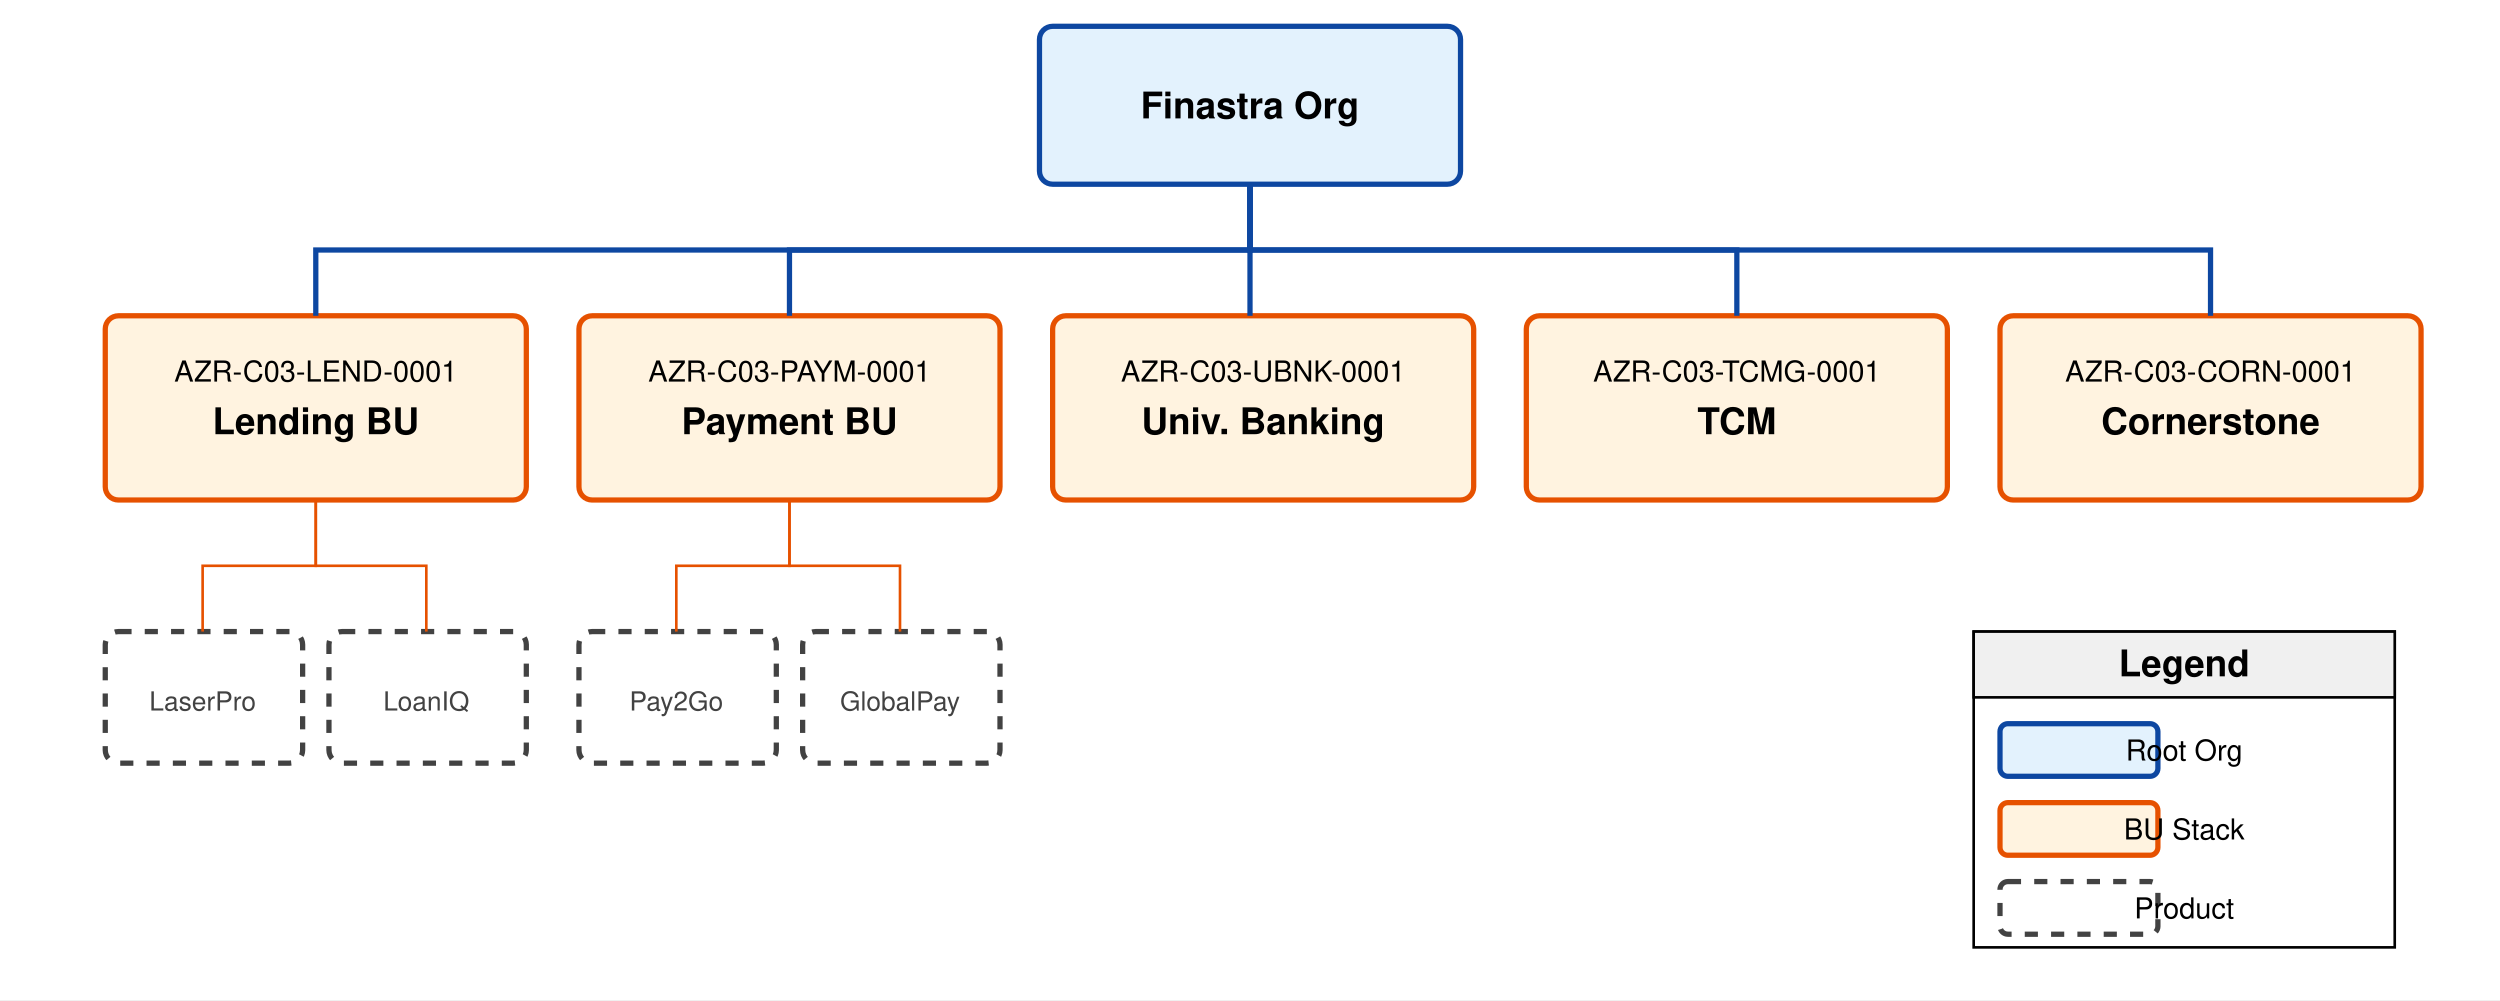
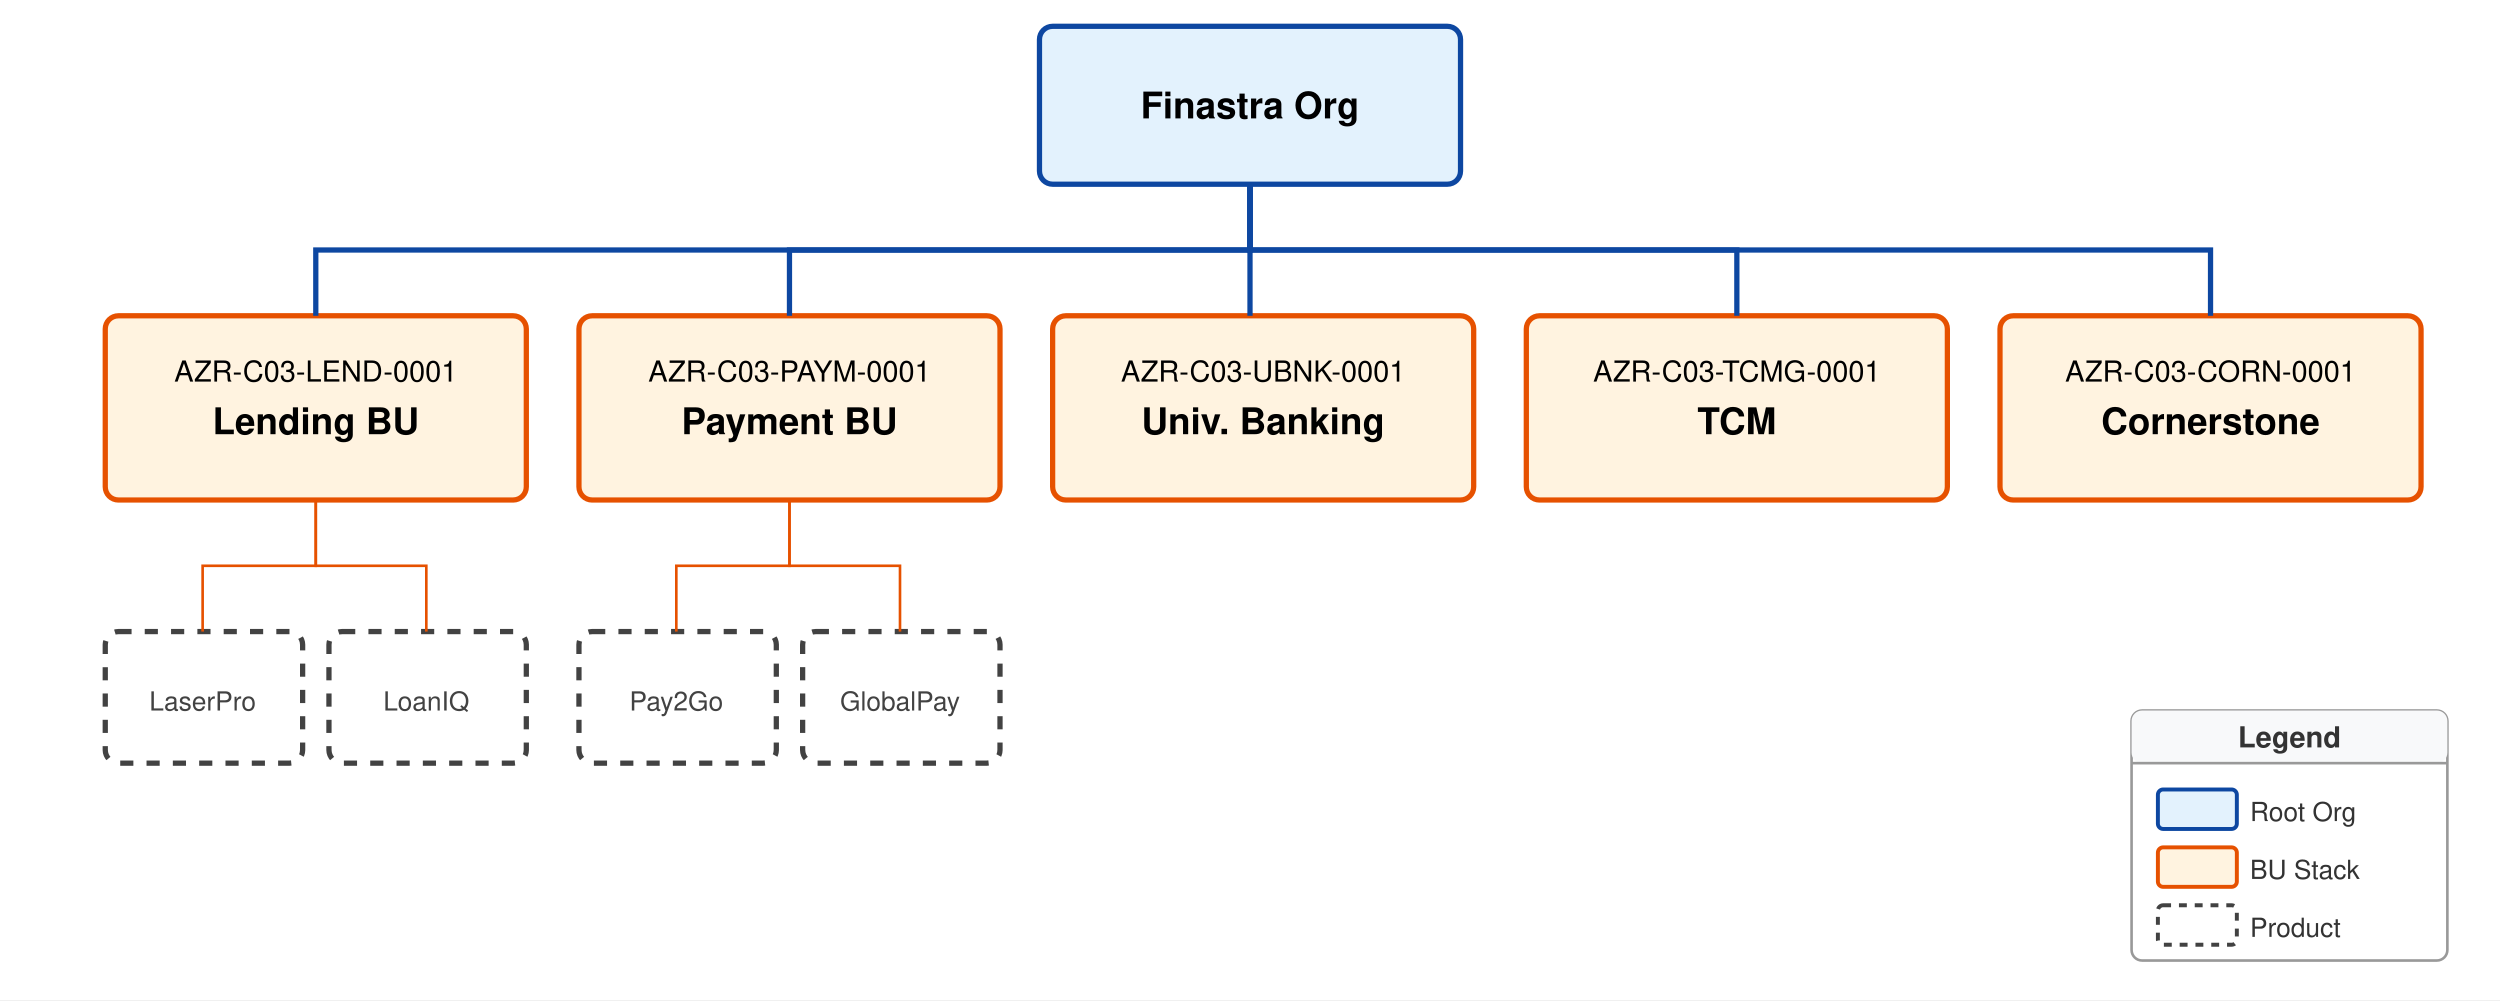
<svg xmlns="http://www.w3.org/2000/svg" width="950" height="380" viewBox="0 0 950 380">
  <defs>
    <style type="text/css">
      .label-bold { font-family: Helvetica, Arial, sans-serif; font-weight: bold; font-size: 14px; fill: #000; text-anchor: middle; }
      .label-small { font-family: Helvetica, Arial, sans-serif; font-size: 11px; fill: #000; text-anchor: middle; }
      .product-label { font-family: Helvetica, Arial, sans-serif; font-size: 10px; fill: #424242; text-anchor: middle; }
    </style>
  </defs>
  <rect width="950" height="380" fill="#fff" />
  <rect x="395" y="10" width="160" height="60" rx="5" fill="#e3f2fd" stroke="#0d47a1" stroke-width="2" />
  <text x="475" y="45" class="label-bold">Finastra Org</text>
  <rect x="40" y="120" width="160" height="70" rx="5" fill="#fff3e0" stroke="#e65100" stroke-width="2" />
  <text x="120" y="145" class="label-small">AZR-C03-LEND-0001</text>
  <text x="120" y="165" class="label-bold">Lending BU</text>
  <rect x="220" y="120" width="160" height="70" rx="5" fill="#fff3e0" stroke="#e65100" stroke-width="2" />
  <text x="300" y="145" class="label-small">AZR-C03-PAYM-0001</text>
  <text x="300" y="165" class="label-bold">Payment BU</text>
  <rect x="400" y="120" width="160" height="70" rx="5" fill="#fff3e0" stroke="#e65100" stroke-width="2" />
  <text x="480" y="145" class="label-small">AZR-C03-UBNK-0001</text>
  <text x="480" y="165" class="label-bold">Univ. Banking</text>
  <rect x="580" y="120" width="160" height="70" rx="5" fill="#fff3e0" stroke="#e65100" stroke-width="2" />
  <text x="660" y="145" class="label-small">AZR-C03-TCMG-0001</text>
  <text x="660" y="165" class="label-bold">TCM</text>
  <rect x="760" y="120" width="160" height="70" rx="5" fill="#fff3e0" stroke="#e65100" stroke-width="2" />
  <text x="840" y="145" class="label-small">AZR-C03-CORN-0001</text>
  <text x="840" y="165" class="label-bold">Cornerstone</text>
  <path d="M 475 70 L 475 95 L 120 95 L 120 120" fill="none" stroke="#0d47a1" stroke-width="2" />
  <path d="M 475 70 L 475 95 L 300 95 L 300 120" fill="none" stroke="#0d47a1" stroke-width="2" />
  <path d="M 475 70 L 475 120" fill="none" stroke="#0d47a1" stroke-width="2" />
  <path d="M 475 70 L 475 95 L 660 95 L 660 120" fill="none" stroke="#0d47a1" stroke-width="2" />
  <path d="M 475 70 L 475 95 L 840 95 L 840 120" fill="none" stroke="#0d47a1" stroke-width="2" />
  <rect x="40" y="240" width="75" height="50" rx="5" fill="#fff" stroke="#424242" stroke-width="2" stroke-dasharray="5,5" />
  <text x="77" y="270" class="product-label">LaserPro</text>
  <rect x="125" y="240" width="75" height="50" rx="5" fill="#fff" stroke="#424242" stroke-width="2" stroke-dasharray="5,5" />
  <text x="162" y="270" class="product-label">LoanIQ</text>
  <path d="M 120 190 L 120 215 L 77 215 L 77 240" fill="none" stroke="#e65100" stroke-width="1" />
  <path d="M 120 190 L 120 215 L 162 215 L 162 240" fill="none" stroke="#e65100" stroke-width="1" />
  <rect x="220" y="240" width="75" height="50" rx="5" fill="#fff" stroke="#424242" stroke-width="2" stroke-dasharray="5,5" />
  <text x="257" y="270" class="product-label">Pay2Go</text>
  <rect x="305" y="240" width="75" height="50" rx="5" fill="#fff" stroke="#424242" stroke-width="2" stroke-dasharray="5,5" />
  <text x="342" y="270" class="product-label">GlobalPay</text>
  <path d="M 300 190 L 300 215 L 257 215 L 257 240" fill="none" stroke="#e65100" stroke-width="1" />
  <path d="M 300 190 L 300 215 L 342 215 L 342 240" fill="none" stroke="#e65100" stroke-width="1" />
-   <rect x="750" y="240" width="160" height="120" fill="#fff" stroke="#000" stroke-width="1" />
-   <rect x="750" y="240" width="160" height="25" fill="#f0f0f0" stroke="#000" stroke-width="1" />
-   <text x="830" y="257" class="label-bold">Legend</text>
-   <rect x="760" y="275" width="60" height="20" rx="3" fill="#e3f2fd" stroke="#0d47a1" stroke-width="2" />
-   <text x="830" y="289" class="label-small" text-anchor="start">Root Org</text>
-   <rect x="760" y="305" width="60" height="20" rx="3" fill="#fff3e0" stroke="#e65100" stroke-width="2" />
-   <text x="830" y="319" class="label-small" text-anchor="start">BU Stack</text>
-   <rect x="760" y="335" width="60" height="20" rx="3" fill="#fff" stroke="#424242" stroke-width="2" stroke-dasharray="5,5" />
-   <text x="830" y="349" class="label-small" text-anchor="start">Product</text>
+   <rect x="810" y="270" width="120" height="95" rx="4" fill="#fff" stroke="#999" stroke-width="1" />
+   <rect x="810" y="270" width="120" height="20" rx="4" fill="#f8f9fa" stroke="none" />
+   <path d="M 810 290 L 930 290" stroke="#999" stroke-width="1" />
+   <text x="870" y="284" style="font-family: Helvetica, Arial, sans-serif; font-size: 11px; font-weight: bold; fill: #333; text-anchor: middle;">Legend</text>
+   <rect x="820" y="300" width="30" height="15" rx="2" fill="#e3f2fd" stroke="#0d47a1" stroke-width="1.5" />
+   <text x="855" y="312" style="font-family: Helvetica, Arial, sans-serif; font-size: 10px; fill: #333; text-anchor: start;">Root Org</text>
+   <rect x="820" y="322" width="30" height="15" rx="2" fill="#fff3e0" stroke="#e65100" stroke-width="1.5" />
+   <text x="855" y="334" style="font-family: Helvetica, Arial, sans-serif; font-size: 10px; fill: #333; text-anchor: start;">BU Stack</text>
+   <rect x="820" y="344" width="30" height="15" rx="2" fill="#fff" stroke="#424242" stroke-width="1.5" stroke-dasharray="3,3" />
+   <text x="855" y="356" style="font-family: Helvetica, Arial, sans-serif; font-size: 10px; fill: #333; text-anchor: start;">Product</text>
</svg>
